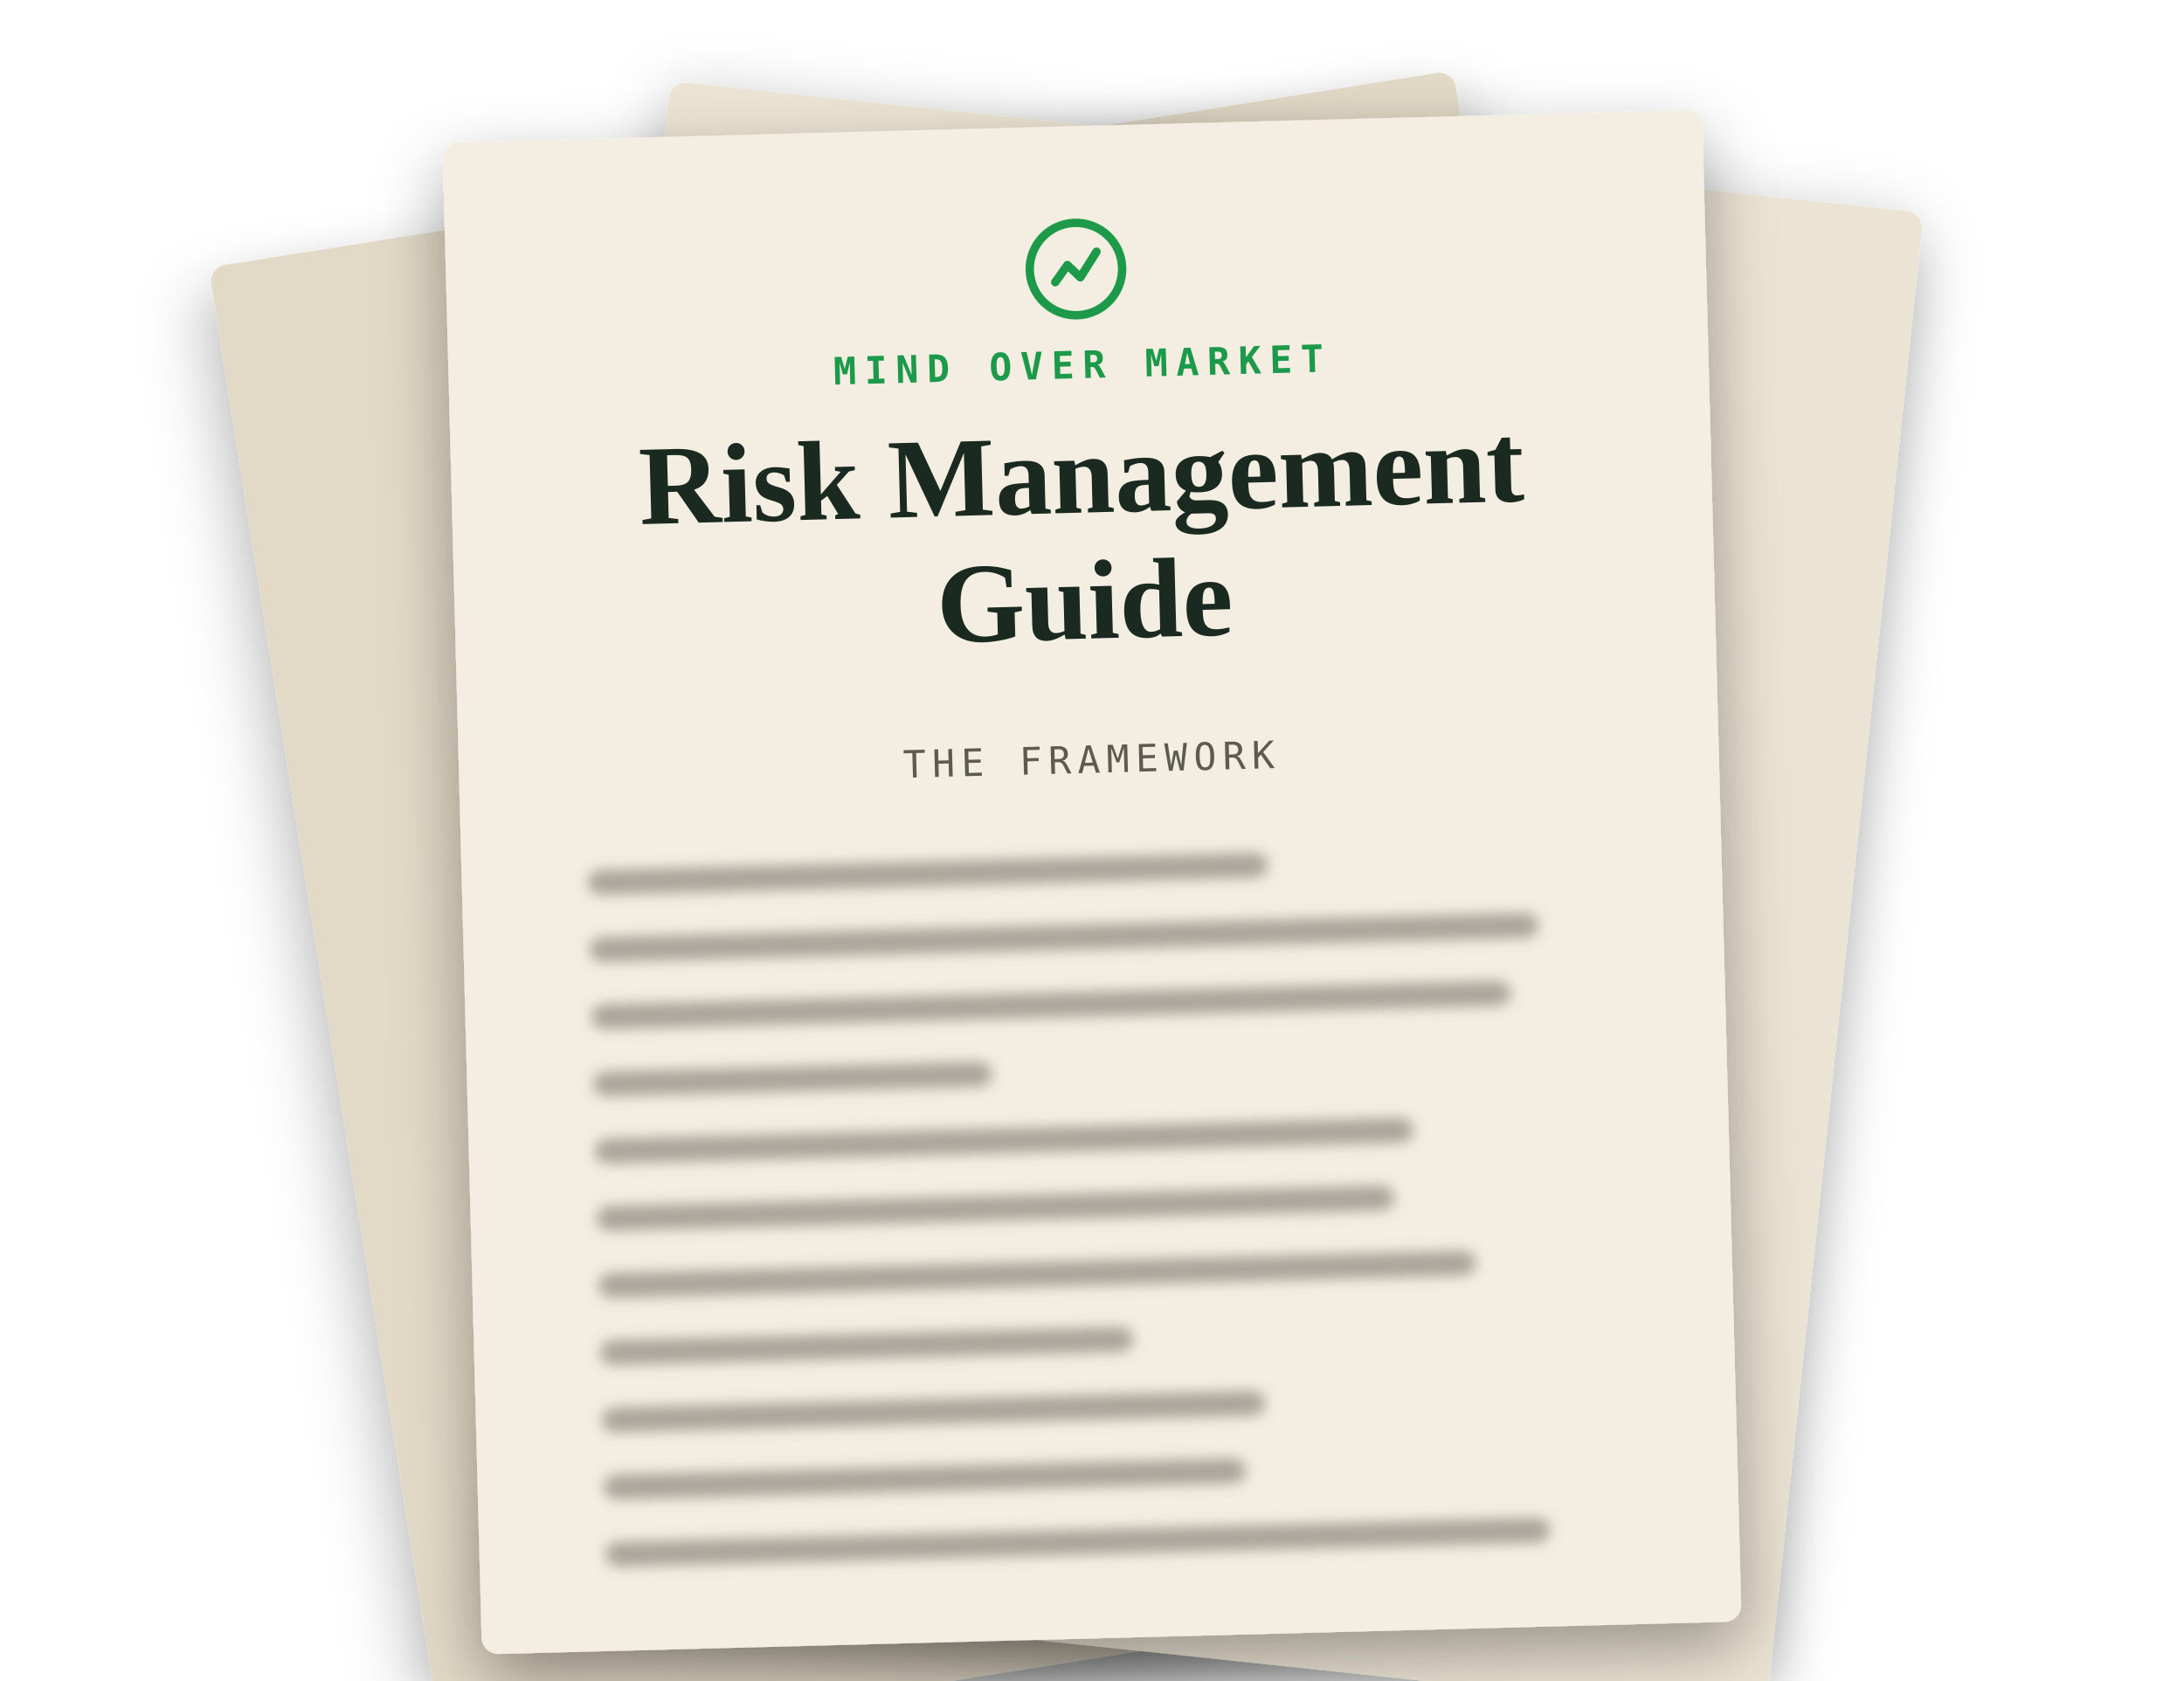
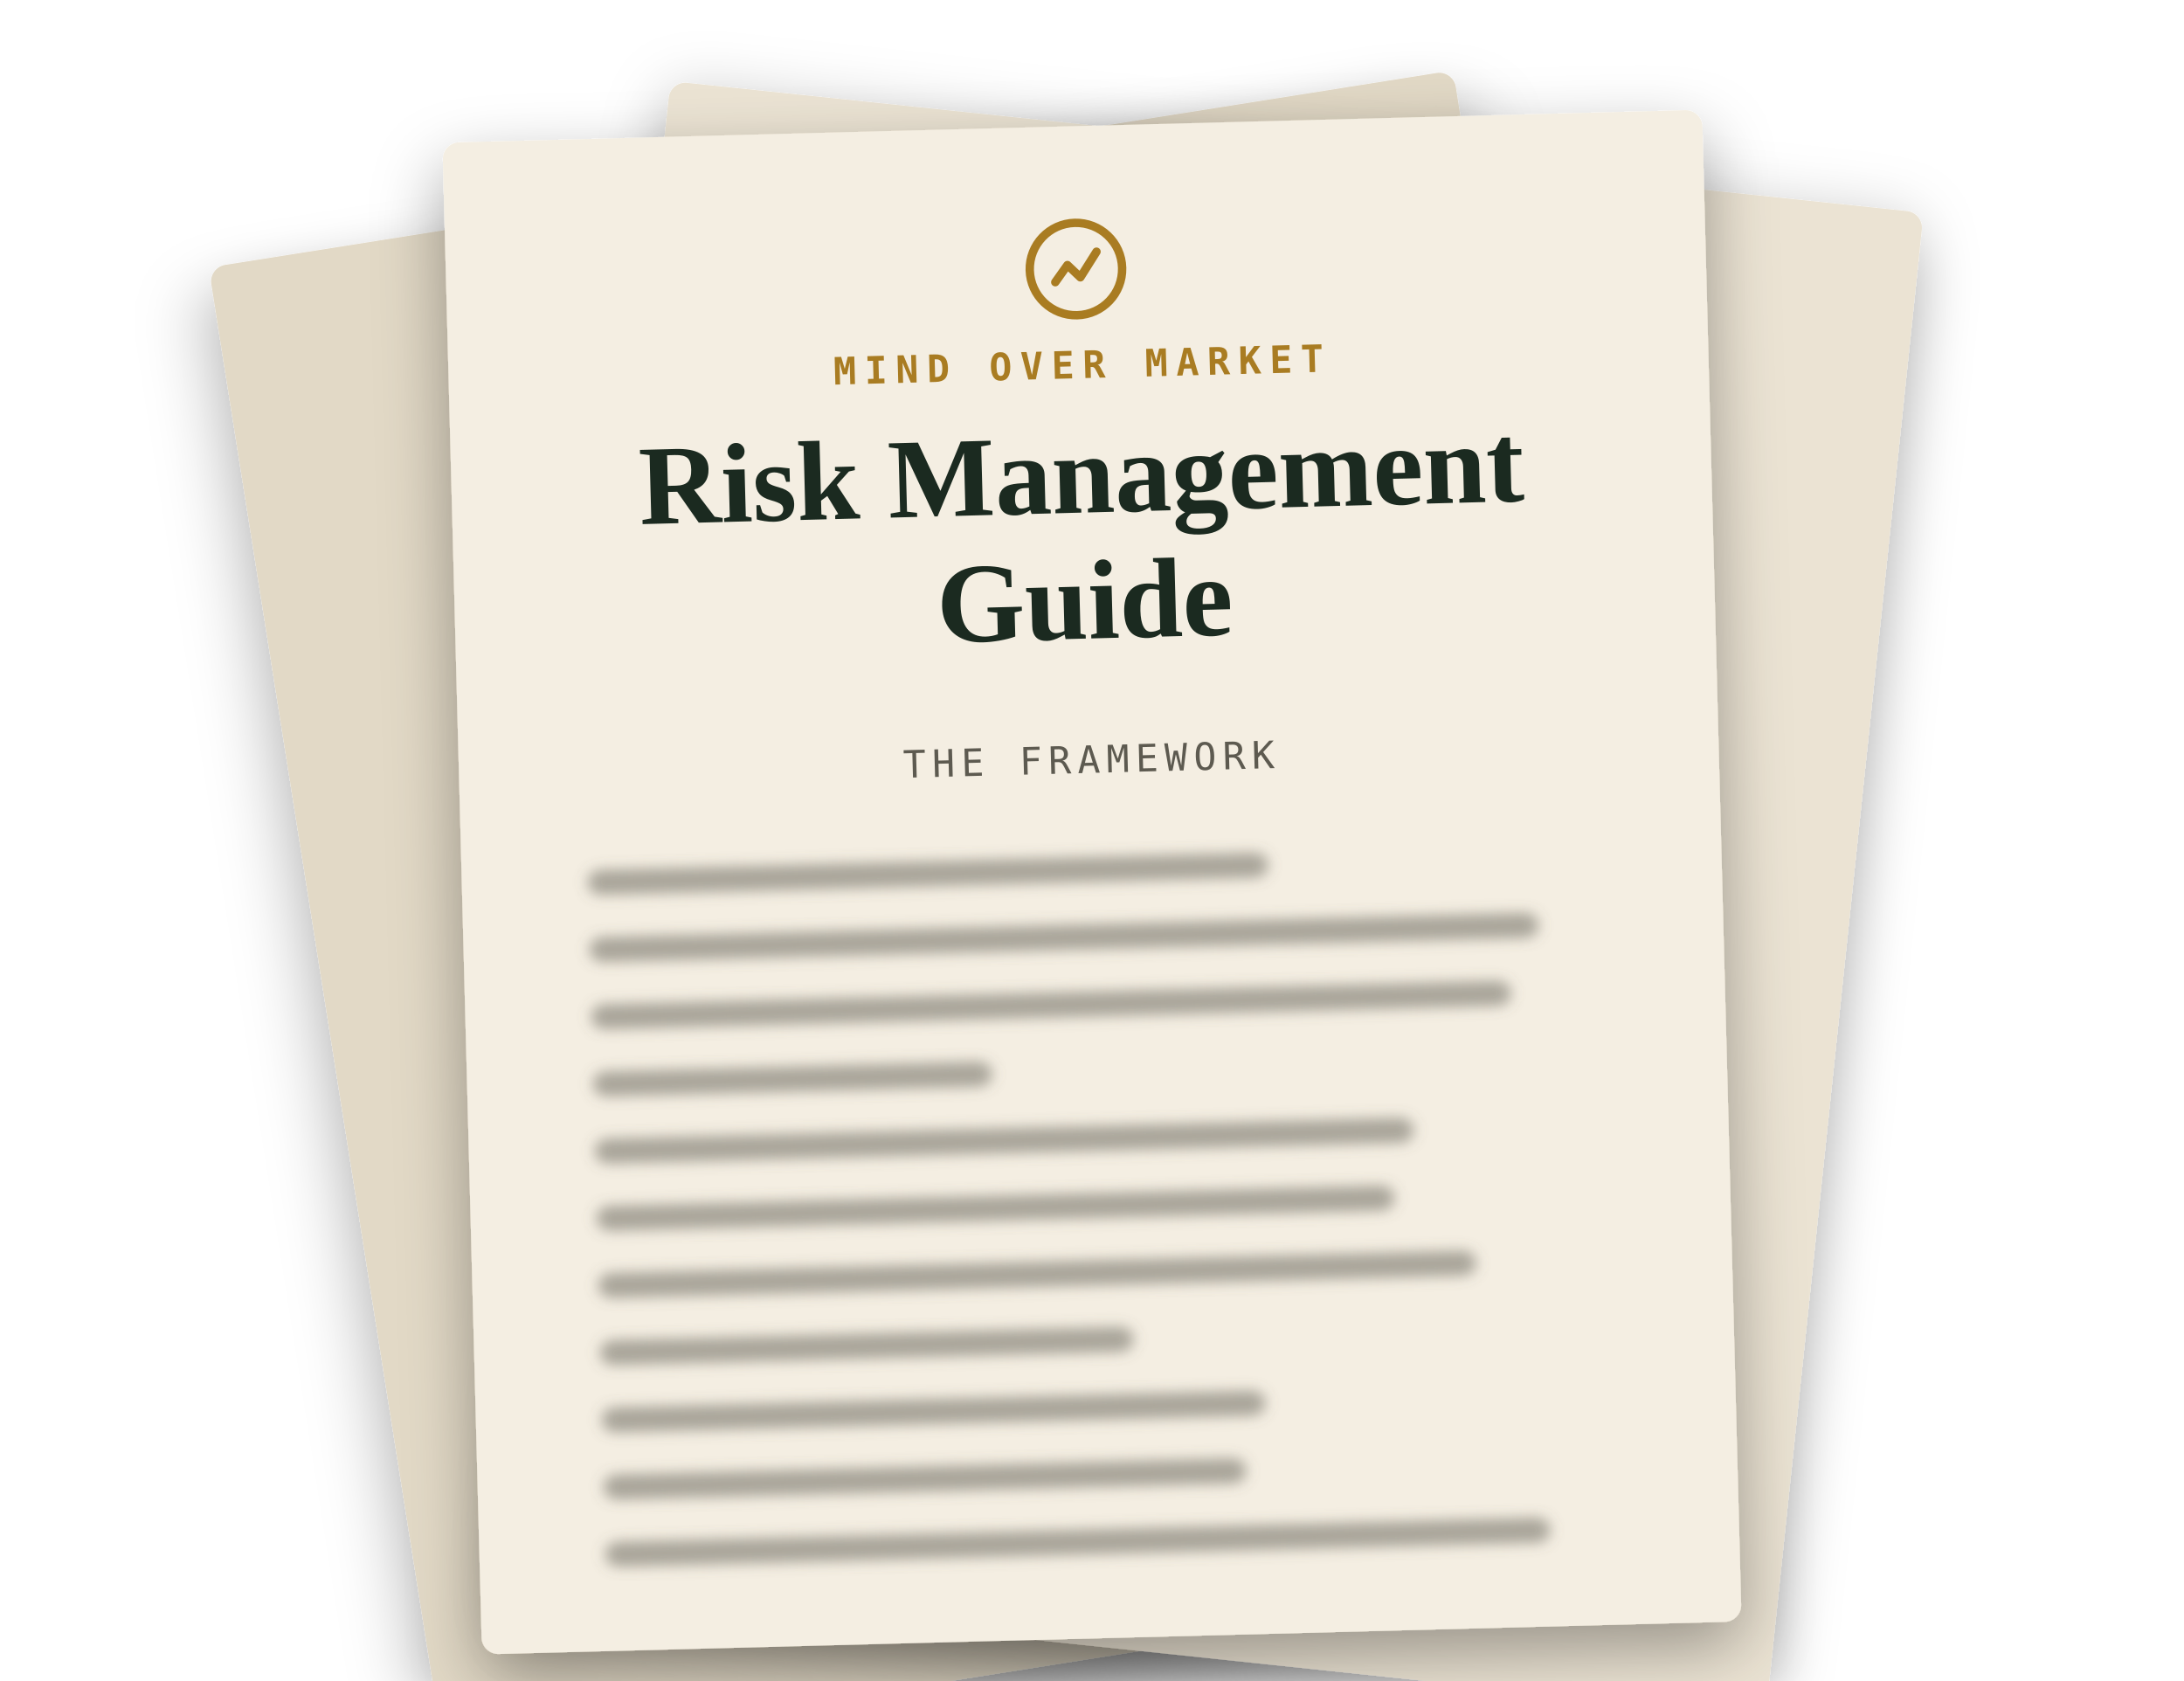
<svg xmlns="http://www.w3.org/2000/svg" viewBox="0 0 520 400">
  <defs>
    <filter id="sh" x="-20%" y="-20%" width="140%" height="140%">
      <feDropShadow dx="0" dy="6" stdDeviation="8" flood-color="#000" flood-opacity="0.35" />
    </filter>
    <filter id="blur">
      <feGaussianBlur stdDeviation="1.6" />
    </filter>
  </defs>
  <g transform="translate(226.0 218.0) rotate(-9)">
    <rect x="-150.0" y="-180.0" width="300" height="360" rx="4" fill="#e2d9c6" filter="url(#sh)" />
  </g>
  <g transform="translate(290.0 214.0) rotate(6)">
    <rect x="-150.0" y="-180.0" width="300" height="360" rx="4" fill="#ebe3d3" filter="url(#sh)" />
  </g>
  <g transform="translate(260.0 210.0) rotate(-1.5)">
    <rect x="-150.0" y="-180.0" width="300" height="360" rx="4" fill="#f4eee2" filter="url(#sh)" />
-     <circle cx="0" cy="-146.0" r="11" fill="none" stroke="#1c9a4a" stroke-width="2" />
-     <path d="M-5 -143.0 l3 -4 l3 3 l4 -6" fill="none" stroke="#1c9a4a" stroke-width="2" stroke-linecap="round" stroke-linejoin="round" />
-     <text x="0" y="-120.0" text-anchor="middle" fill="#1c9a4a" font-family="'JetBrains Mono', Menlo, monospace" font-size="9" font-weight="700" letter-spacing="2">MIND OVER MARKET</text>
+     <circle cx="0" cy="-146.0" r="11" fill="none" stroke="#a97c22" stroke-width="2" />
+     <path d="M-5 -143.0 l3 -4 l3 3 l4 -6" fill="none" stroke="#a97c22" stroke-width="2" stroke-linecap="round" stroke-linejoin="round" />
+     <text x="0" y="-120.0" text-anchor="middle" fill="#a97c22" font-family="'JetBrains Mono', Menlo, monospace" font-size="9" font-weight="700" letter-spacing="2">MIND OVER MARKET</text>
    <text x="0" y="-88.0" text-anchor="middle" fill="#1b2a20" font-family="Georgia, 'Times New Roman', serif" font-size="27" font-weight="700">Risk Management</text>
    <text x="0" y="-58.0" text-anchor="middle" fill="#1b2a20" font-family="Georgia, 'Times New Roman', serif" font-size="27" font-weight="700">Guide</text>
    <text x="0" y="-26.0" text-anchor="middle" fill="#5d5a50" font-family="'JetBrains Mono', Menlo, monospace" font-size="9" letter-spacing="1.5">THE FRAMEWORK</text>
    <g filter="url(#blur)">
      <rect x="-120.0" y="-6" width="162" height="6" rx="3" fill="#6d6a60" opacity="0.55" />
      <rect x="-120.0" y="10" width="226" height="6" rx="3" fill="#6d6a60" opacity="0.55" />
      <rect x="-120.0" y="26" width="219" height="6" rx="3" fill="#6d6a60" opacity="0.55" />
      <rect x="-120.0" y="42" width="95" height="6" rx="3" fill="#6d6a60" opacity="0.55" />
      <rect x="-120.0" y="58" width="195" height="6" rx="3" fill="#6d6a60" opacity="0.55" />
      <rect x="-120.0" y="74" width="190" height="6" rx="3" fill="#6d6a60" opacity="0.55" />
      <rect x="-120.0" y="90" width="209" height="6" rx="3" fill="#6d6a60" opacity="0.55" />
      <rect x="-120.0" y="106" width="127" height="6" rx="3" fill="#6d6a60" opacity="0.55" />
      <rect x="-120.0" y="122" width="158" height="6" rx="3" fill="#6d6a60" opacity="0.55" />
      <rect x="-120.0" y="138" width="153" height="6" rx="3" fill="#6d6a60" opacity="0.55" />
      <rect x="-120.0" y="154" width="225" height="6" rx="3" fill="#6d6a60" opacity="0.55" />
    </g>
  </g>
</svg>
